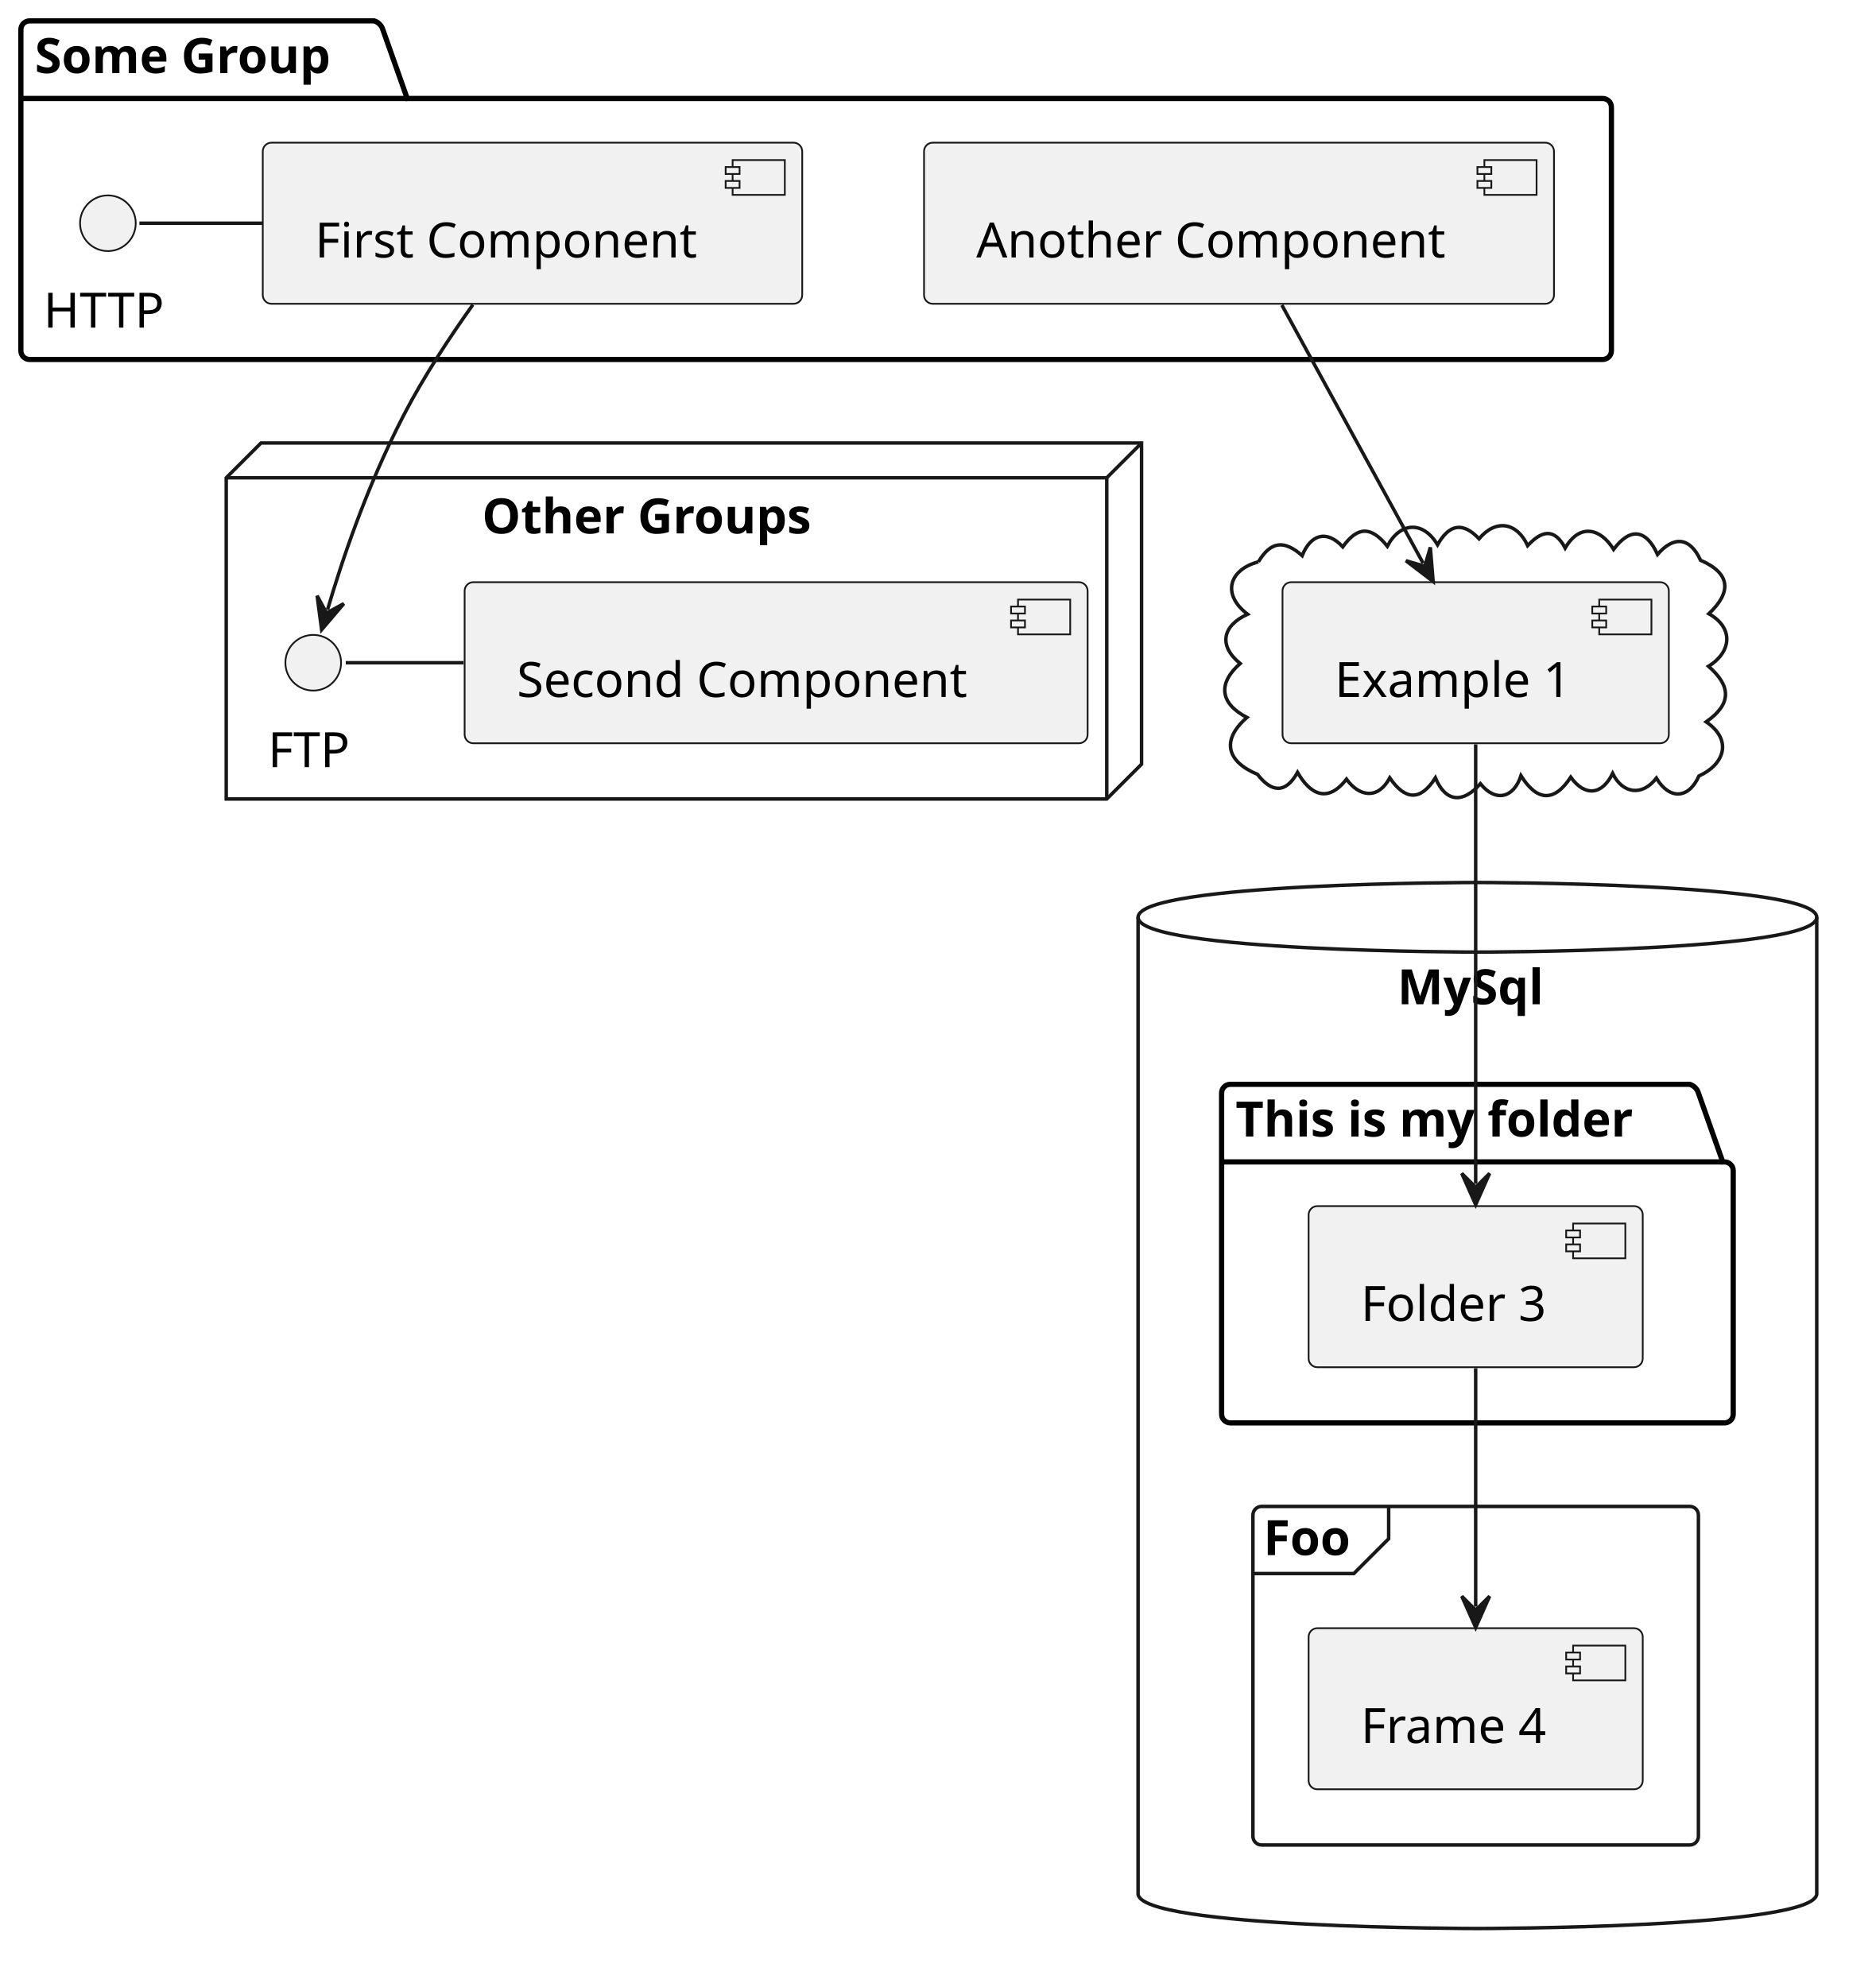
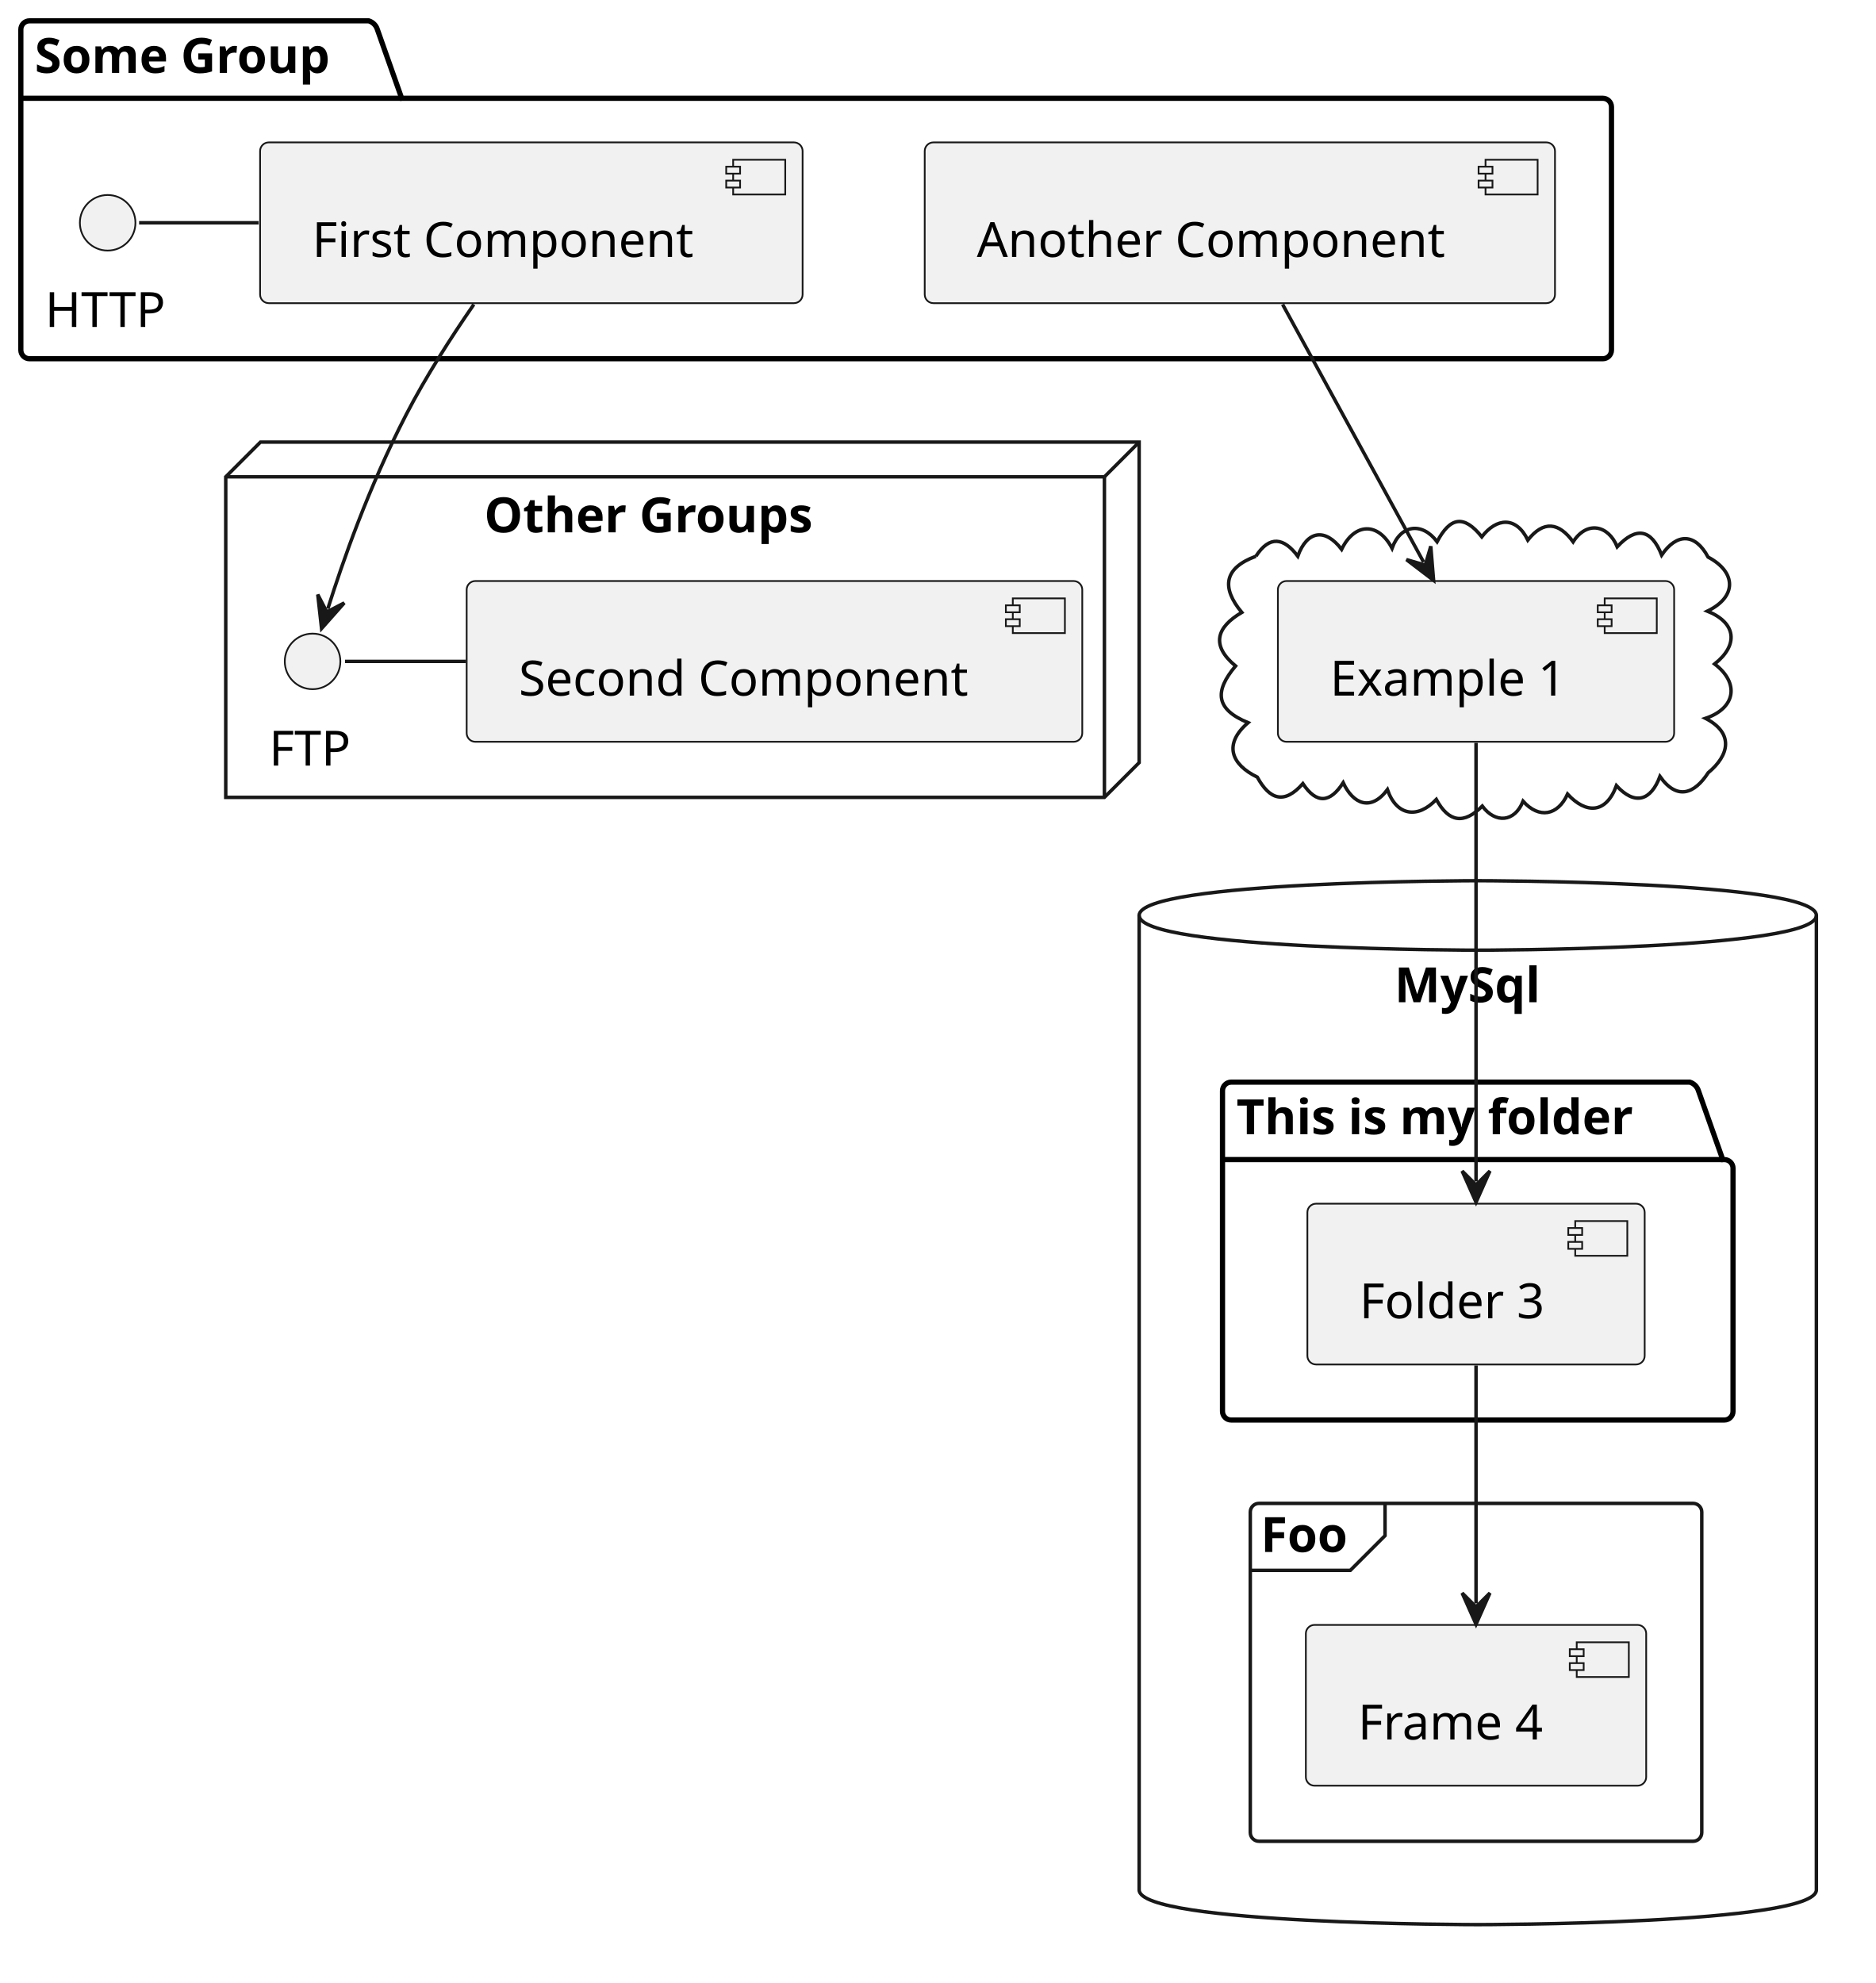
- <svg xmlns="http://www.w3.org/2000/svg" contentStyleType="text/css" height="571px" preserveAspectRatio="none" style="width:539px;height:571px;background:#FFFFFF;" version="1.1" viewBox="0 0 539 571" width="539px" zoomAndPan="magnify">
+ <svg xmlns="http://www.w3.org/2000/svg" contentStyleType="text/css" height="571px" preserveAspectRatio="none" style="width:540px;height:571px;background:#FFFFFF;" version="1.1" viewBox="0 0 540 571" width="540px" zoomAndPan="magnify">
  <defs />
  <g>
    <g id="cluster_Some Group">
-       <path d="M8.5,6 L107.5,6 A3.75,3.75 0 0 1 110,8.5 L117,28.297 L460.5,28.297 A2.5,2.5 0 0 1 463,30.797 L463,100.8 A2.5,2.5 0 0 1 460.5,103.3 L8.5,103.3 A2.5,2.5 0 0 1 6,100.8 L6,8.5 A2.5,2.5 0 0 1 8.5,6 " fill="none" style="stroke:#000000;stroke-width:1.5;" />
-       <line style="stroke:#000000;stroke-width:1.5;" x1="6" x2="117" y1="28.297" y2="28.297" />
-       <text fill="#000000" font-family="sans-serif" font-size="14" font-weight="bold" lengthAdjust="spacing" textLength="98" x="10" y="20.995">Some Group</text>
+       <path d="M8.5,6 L106.16,6 A3.75,3.75 0 0 1 108.66,8.5 L115.66,28.297 L461.5,28.297 A2.5,2.5 0 0 1 464,30.797 L464,100.8 A2.5,2.5 0 0 1 461.5,103.3 L8.5,103.3 A2.5,2.5 0 0 1 6,100.8 L6,8.5 A2.5,2.5 0 0 1 8.5,6 " fill="none" style="stroke:#000000;stroke-width:1.5;" />
+       <line style="stroke:#000000;stroke-width:1.5;" x1="6" x2="115.66" y1="28.297" y2="28.297" />
+       <text fill="#000000" font-family="sans-serif" font-size="14" font-weight="bold" lengthAdjust="spacing" textLength="96.66" x="10" y="20.995">Some Group</text>
    </g>
    <g id="cluster_Other Groups">
      <polygon fill="none" points="65,137.3,75,127.3,328,127.3,328,219.6,318,229.6,65,229.6,65,137.3" style="stroke:#181818;stroke-width:1.0;" />
      <line style="stroke:#181818;stroke-width:1.0;" x1="318" x2="328" y1="137.3" y2="127.3" />
      <line style="stroke:#181818;stroke-width:1.0;" x1="65" x2="318" y1="137.3" y2="137.3" />
      <line style="stroke:#181818;stroke-width:1.0;" x1="318" x2="318" y1="137.3" y2="229.6" />
-       <text fill="#000000" font-family="sans-serif" font-size="14" font-weight="bold" lengthAdjust="spacing" textLength="108" x="138.5" y="153.295">Other Groups</text>
+       <text fill="#000000" font-family="sans-serif" font-size="14" font-weight="bold" lengthAdjust="spacing" textLength="106.169" x="139.416" y="153.295">Other Groups</text>
    </g>
    <g id="cluster_##12">
-       <path d="M361.573,161.449 C365.193,155.412 369.034,155.177 374.148,159.663 C376.523,153.715 381.059,152.042 385.819,157.143 C390.184,151.036 394.093,151.309 398.613,156.975 C402.298,149.933 408.955,149.632 413.043,156.559 C416.298,150.798 420.137,149.719 424.973,154.822 C429.815,149.06 435.854,150.091 438.938,156.793 C442.824,152.626 446.496,151.448 449.721,157.492 C453.873,150.33 459.839,151.738 463.632,157.868 C468.462,151.431 473.005,152.119 476.251,159.332 C480.893,153.936 485.575,154.317 488.602,160.985 C497.337,164.802 497.563,170.172 490.998,176.371 C498.329,180.485 497.424,187.445 490.905,191.475 C497.468,197.192 497.56,202.309 490.229,207.438 C497.962,212.723 495.39,219.713 488.15,222.998 C485.123,229.763 479.597,229.786 475.921,223.612 C471.85,228.897 466.222,228.129 463.353,222.259 C460.319,228.491 455.416,229.009 451.313,223.34 C446.419,230.841 441.476,230.036 437.014,222.917 C434.941,229.294 429.752,230.674 425.351,225.209 C420.586,230.708 415.526,230.882 412.422,223.537 C408.063,230.386 403.676,229.884 399.318,223.536 C395.933,229.837 390.603,229.015 386.875,223.91 C381.419,230.98 376.424,228.235 372.819,221.96 C369.335,228.218 365.322,227.716 361.292,222.508 C352.601,218.911 350.695,212.781 358.277,206.179 C350.592,202.188 349.746,196.461 356.33,190.677 C349.868,185.416 351.39,179.724 358.467,176.504 C351.044,170.896 352.998,163.757 361.573,161.449 " fill="none" style="stroke:#181818;stroke-width:1.0;" />
+       <path d="M361.611,160.177 C365.567,154.065 369.693,154.824 373.674,160.151 C376.335,152.8 381.519,151.926 386.302,158.181 C389.99,150.536 396.808,150.208 400.82,157.875 C403.272,151.004 409.49,150.254 413.788,155.976 C417.528,148.954 421.443,148.059 426.658,154.573 C430.906,149.07 436.548,148.584 439.917,155.511 C444.467,149.786 448.859,150.396 452.961,156.026 C456.91,149.878 463.084,151.167 465.649,157.44 C471.13,151.573 475.471,152.282 478.449,159.829 C482.77,153.461 488.081,153.428 491.818,160.413 C499.987,164.741 500.178,171.852 491.625,175.972 C499.98,179.369 500.633,185.71 493.701,191.192 C500.99,196.745 499.679,203.962 491.074,206.846 C499.372,211.149 497.905,217.484 491.853,222.501 C487.927,228.588 482.897,230.559 477.956,223.581 C475.325,230.579 470.762,232.032 465.427,226.227 C462.453,234.306 456.732,234.478 451.353,228.663 C448.55,234.86 443.16,235.857 438.543,230.711 C436.113,236.801 430.564,237.176 426.801,232.115 C421.471,237.476 417.169,236.773 413.565,230.2 C408.25,235.807 402.146,235.014 399.487,227.377 C394.686,233.785 389.587,231.488 386.749,225.379 C383.019,231.184 379.142,231.646 375.141,225.646 C369.784,231.726 365.578,230.261 362.017,223.771 C354.459,220.104 352.205,214.249 359.37,208.096 C349.979,204.225 349.624,199.075 355.758,191.77 C348.594,185.809 350.268,180.624 357.552,176.344 C351.603,169.17 352.436,163.554 361.611,160.177 " fill="none" style="stroke:#181818;stroke-width:1.0;" />
    </g>
    <g id="cluster_MySql">
-       <path d="M327,263.6 C327,253.6 424.5,253.6 424.5,253.6 C424.5,253.6 522,253.6 522,263.6 L522,544.19 C522,554.19 424.5,554.19 424.5,554.19 C424.5,554.19 327,554.19 327,544.19 L327,263.6 " fill="none" style="stroke:#181818;stroke-width:1.0;" />
-       <path d="M327,263.6 C327,273.6 424.5,273.6 424.5,273.6 C424.5,273.6 522,273.6 522,263.6 " fill="none" style="stroke:#181818;stroke-width:1.0;" />
-       <text fill="#000000" font-family="sans-serif" font-size="14" font-weight="bold" lengthAdjust="spacing" textLength="46" x="401.5" y="288.595">MySql</text>
+       <path d="M328,263.6 C328,253.6 425.5,253.6 425.5,253.6 C425.5,253.6 523,253.6 523,263.6 L523,544.19 C523,554.19 425.5,554.19 425.5,554.19 C425.5,554.19 328,554.19 328,544.19 L328,263.6 " fill="none" style="stroke:#181818;stroke-width:1.0;" />
+       <path d="M328,263.6 C328,273.6 425.5,273.6 425.5,273.6 C425.5,273.6 523,273.6 523,263.6 " fill="none" style="stroke:#181818;stroke-width:1.0;" />
+       <text fill="#000000" font-family="sans-serif" font-size="14" font-weight="bold" lengthAdjust="spacing" textLength="47.961" x="401.519" y="288.595">MySql</text>
    </g>
    <g id="cluster_This is my folder">
-       <path d="M353.5,311.6 L485.5,311.6 A3.75,3.75 0 0 1 488,314.1 L495,333.897 L495.5,333.897 A2.5,2.5 0 0 1 498,336.397 L498,406.39 A2.5,2.5 0 0 1 495.5,408.89 L353.5,408.89 A2.5,2.5 0 0 1 351,406.39 L351,314.1 A2.5,2.5 0 0 1 353.5,311.6 " fill="none" style="stroke:#000000;stroke-width:1.5;" />
-       <line style="stroke:#000000;stroke-width:1.5;" x1="351" x2="495" y1="333.897" y2="333.897" />
-       <text fill="#000000" font-family="sans-serif" font-size="14" font-weight="bold" lengthAdjust="spacing" textLength="131" x="355" y="326.595">This is my folder</text>
+       <path d="M354.5,311.6 L486.545,311.6 A3.75,3.75 0 0 1 489.045,314.1 L496.045,333.897 L496.5,333.897 A2.5,2.5 0 0 1 499,336.397 L499,406.39 A2.5,2.5 0 0 1 496.5,408.89 L354.5,408.89 A2.5,2.5 0 0 1 352,406.39 L352,314.1 A2.5,2.5 0 0 1 354.5,311.6 " fill="none" style="stroke:#000000;stroke-width:1.5;" />
+       <line style="stroke:#000000;stroke-width:1.5;" x1="352" x2="496.045" y1="333.897" y2="333.897" />
+       <text fill="#000000" font-family="sans-serif" font-size="14" font-weight="bold" lengthAdjust="spacing" textLength="131.045" x="356" y="326.595">This is my folder</text>
    </g>
    <g id="cluster_Foo">
-       <rect fill="none" height="97.3" rx="2.5" ry="2.5" style="stroke:#181818;stroke-width:1.0;" width="128" x="360" y="432.89" />
-       <path d="M399,432.89 L399,442.187 L389,452.187 L360,452.187 " fill="none" style="stroke:#181818;stroke-width:1.0;" />
-       <text fill="#000000" font-family="sans-serif" font-size="14" font-weight="bold" lengthAdjust="spacing" textLength="29" x="363" y="446.885">Foo</text>
+       <rect fill="none" height="97.3" rx="2.5" ry="2.5" style="stroke:#181818;stroke-width:1.0;" width="130" x="360" y="432.89" />
+       <path d="M398.8,432.89 L398.8,442.187 L388.8,452.187 L360,452.187 " fill="none" style="stroke:#181818;stroke-width:1.0;" />
+       <text fill="#000000" font-family="sans-serif" font-size="14" font-weight="bold" lengthAdjust="spacing" textLength="28.8" x="363" y="446.885">Foo</text>
    </g>
    <g id="elem_HTTP">
      <ellipse cx="31" cy="64.15" fill="#F1F1F1" rx="8" ry="8" style="stroke:#181818;stroke-width:0.5;" />
-       <text fill="#000000" font-family="sans-serif" font-size="14" lengthAdjust="spacing" textLength="37" x="12.5" y="94.145">HTTP</text>
+       <text fill="#000000" font-family="sans-serif" font-size="14" lengthAdjust="spacing" textLength="36.073" x="12.963" y="94.145">HTTP</text>
    </g>
    <g id="elem_First Component">
-       <rect fill="#F1F1F1" height="46.297" rx="2.5" ry="2.5" style="stroke:#181818;stroke-width:0.5;" width="155" x="75.5" y="41" />
-       <rect fill="#F1F1F1" height="10" style="stroke:#181818;stroke-width:0.5;" width="15" x="210.5" y="46" />
-       <rect fill="#F1F1F1" height="2" style="stroke:#181818;stroke-width:0.5;" width="4" x="208.5" y="48" />
-       <rect fill="#F1F1F1" height="2" style="stroke:#181818;stroke-width:0.5;" width="4" x="208.5" y="52" />
-       <text fill="#000000" font-family="sans-serif" font-size="14" lengthAdjust="spacing" textLength="115" x="90.5" y="73.995">First Component</text>
+       <rect fill="#F1F1F1" height="46.297" rx="2.5" ry="2.5" style="stroke:#181818;stroke-width:0.5;" width="156.211" x="74.89" y="41" />
+       <rect fill="#F1F1F1" height="10" style="stroke:#181818;stroke-width:0.5;" width="15" x="211.101" y="46" />
+       <rect fill="#F1F1F1" height="2" style="stroke:#181818;stroke-width:0.5;" width="4" x="209.101" y="48" />
+       <rect fill="#F1F1F1" height="2" style="stroke:#181818;stroke-width:0.5;" width="4" x="209.101" y="52" />
+       <text fill="#000000" font-family="sans-serif" font-size="14" lengthAdjust="spacing" textLength="116.211" x="89.89" y="73.995">First Component</text>
    </g>
    <g id="elem_Another Component">
-       <rect fill="#F1F1F1" height="46.297" rx="2.5" ry="2.5" style="stroke:#181818;stroke-width:0.5;" width="181" x="265.5" y="41" />
-       <rect fill="#F1F1F1" height="10" style="stroke:#181818;stroke-width:0.5;" width="15" x="426.5" y="46" />
-       <rect fill="#F1F1F1" height="2" style="stroke:#181818;stroke-width:0.5;" width="4" x="424.5" y="48" />
-       <rect fill="#F1F1F1" height="2" style="stroke:#181818;stroke-width:0.5;" width="4" x="424.5" y="52" />
-       <text fill="#000000" font-family="sans-serif" font-size="14" lengthAdjust="spacing" textLength="141" x="280.5" y="73.995">Another Component</text>
+       <rect fill="#F1F1F1" height="46.297" rx="2.5" ry="2.5" style="stroke:#181818;stroke-width:0.5;" width="181.477" x="266.26" y="41" />
+       <rect fill="#F1F1F1" height="10" style="stroke:#181818;stroke-width:0.5;" width="15" x="427.737" y="46" />
+       <rect fill="#F1F1F1" height="2" style="stroke:#181818;stroke-width:0.5;" width="4" x="425.737" y="48" />
+       <rect fill="#F1F1F1" height="2" style="stroke:#181818;stroke-width:0.5;" width="4" x="425.737" y="52" />
+       <text fill="#000000" font-family="sans-serif" font-size="14" lengthAdjust="spacing" textLength="141.477" x="281.26" y="73.995">Another Component</text>
    </g>
    <g id="elem_FTP">
      <ellipse cx="90" cy="190.45" fill="#F1F1F1" rx="8" ry="8" style="stroke:#181818;stroke-width:0.5;" />
-       <text fill="#000000" font-family="sans-serif" font-size="14" lengthAdjust="spacing" textLength="26" x="77" y="220.445">FTP</text>
+       <text fill="#000000" font-family="sans-serif" font-size="14" lengthAdjust="spacing" textLength="25.047" x="77.477" y="220.445">FTP</text>
    </g>
    <g id="elem_Second Component">
-       <rect fill="#F1F1F1" height="46.297" rx="2.5" ry="2.5" style="stroke:#181818;stroke-width:0.5;" width="179" x="133.5" y="167.3" />
-       <rect fill="#F1F1F1" height="10" style="stroke:#181818;stroke-width:0.5;" width="15" x="292.5" y="172.3" />
-       <rect fill="#F1F1F1" height="2" style="stroke:#181818;stroke-width:0.5;" width="4" x="290.5" y="174.3" />
-       <rect fill="#F1F1F1" height="2" style="stroke:#181818;stroke-width:0.5;" width="4" x="290.5" y="178.3" />
-       <text fill="#000000" font-family="sans-serif" font-size="14" lengthAdjust="spacing" textLength="139" x="148.5" y="200.295">Second Component</text>
+       <rect fill="#F1F1F1" height="46.297" rx="2.5" ry="2.5" style="stroke:#181818;stroke-width:0.5;" width="177.252" x="134.37" y="167.3" />
+       <rect fill="#F1F1F1" height="10" style="stroke:#181818;stroke-width:0.5;" width="15" x="291.622" y="172.3" />
+       <rect fill="#F1F1F1" height="2" style="stroke:#181818;stroke-width:0.5;" width="4" x="289.622" y="174.3" />
+       <rect fill="#F1F1F1" height="2" style="stroke:#181818;stroke-width:0.5;" width="4" x="289.622" y="178.3" />
+       <text fill="#000000" font-family="sans-serif" font-size="14" lengthAdjust="spacing" textLength="137.252" x="149.37" y="200.295">Second Component</text>
    </g>
    <g id="elem_Example 1">
-       <rect fill="#F1F1F1" height="46.297" rx="2.5" ry="2.5" style="stroke:#181818;stroke-width:0.5;" width="111" x="368.5" y="167.3" />
-       <rect fill="#F1F1F1" height="10" style="stroke:#181818;stroke-width:0.5;" width="15" x="459.5" y="172.3" />
-       <rect fill="#F1F1F1" height="2" style="stroke:#181818;stroke-width:0.5;" width="4" x="457.5" y="174.3" />
-       <rect fill="#F1F1F1" height="2" style="stroke:#181818;stroke-width:0.5;" width="4" x="457.5" y="178.3" />
-       <text fill="#000000" font-family="sans-serif" font-size="14" lengthAdjust="spacing" textLength="71" x="383.5" y="200.295">Example 1</text>
+       <rect fill="#F1F1F1" height="46.297" rx="2.5" ry="2.5" style="stroke:#181818;stroke-width:0.5;" width="114.095" x="367.95" y="167.3" />
+       <rect fill="#F1F1F1" height="10" style="stroke:#181818;stroke-width:0.5;" width="15" x="462.045" y="172.3" />
+       <rect fill="#F1F1F1" height="2" style="stroke:#181818;stroke-width:0.5;" width="4" x="460.045" y="174.3" />
+       <rect fill="#F1F1F1" height="2" style="stroke:#181818;stroke-width:0.5;" width="4" x="460.045" y="178.3" />
+       <text fill="#000000" font-family="sans-serif" font-size="14" lengthAdjust="spacing" textLength="74.095" x="382.95" y="200.295">Example 1</text>
    </g>
    <g id="elem_Folder 3">
-       <rect fill="#F1F1F1" height="46.297" rx="2.5" ry="2.5" style="stroke:#181818;stroke-width:0.5;" width="96" x="376" y="346.6" />
-       <rect fill="#F1F1F1" height="10" style="stroke:#181818;stroke-width:0.5;" width="15" x="452" y="351.6" />
-       <rect fill="#F1F1F1" height="2" style="stroke:#181818;stroke-width:0.5;" width="4" x="450" y="353.6" />
-       <rect fill="#F1F1F1" height="2" style="stroke:#181818;stroke-width:0.5;" width="4" x="450" y="357.6" />
-       <text fill="#000000" font-family="sans-serif" font-size="14" lengthAdjust="spacing" textLength="56" x="391" y="379.595">Folder 3</text>
+       <rect fill="#F1F1F1" height="46.297" rx="2.5" ry="2.5" style="stroke:#181818;stroke-width:0.5;" width="97.121" x="376.44" y="346.6" />
+       <rect fill="#F1F1F1" height="10" style="stroke:#181818;stroke-width:0.5;" width="15" x="453.561" y="351.6" />
+       <rect fill="#F1F1F1" height="2" style="stroke:#181818;stroke-width:0.5;" width="4" x="451.561" y="353.6" />
+       <rect fill="#F1F1F1" height="2" style="stroke:#181818;stroke-width:0.5;" width="4" x="451.561" y="357.6" />
+       <text fill="#000000" font-family="sans-serif" font-size="14" lengthAdjust="spacing" textLength="57.121" x="391.44" y="379.595">Folder 3</text>
    </g>
    <g id="elem_Frame 4">
-       <rect fill="#F1F1F1" height="46.297" rx="2.5" ry="2.5" style="stroke:#181818;stroke-width:0.5;" width="96" x="376" y="467.89" />
-       <rect fill="#F1F1F1" height="10" style="stroke:#181818;stroke-width:0.5;" width="15" x="452" y="472.89" />
-       <rect fill="#F1F1F1" height="2" style="stroke:#181818;stroke-width:0.5;" width="4" x="450" y="474.89" />
-       <rect fill="#F1F1F1" height="2" style="stroke:#181818;stroke-width:0.5;" width="4" x="450" y="478.89" />
-       <text fill="#000000" font-family="sans-serif" font-size="14" lengthAdjust="spacing" textLength="56" x="391" y="500.885">Frame 4</text>
+       <rect fill="#F1F1F1" height="46.297" rx="2.5" ry="2.5" style="stroke:#181818;stroke-width:0.5;" width="97.996" x="376" y="467.89" />
+       <rect fill="#F1F1F1" height="10" style="stroke:#181818;stroke-width:0.5;" width="15" x="453.996" y="472.89" />
+       <rect fill="#F1F1F1" height="2" style="stroke:#181818;stroke-width:0.5;" width="4" x="451.996" y="474.89" />
+       <rect fill="#F1F1F1" height="2" style="stroke:#181818;stroke-width:0.5;" width="4" x="451.996" y="478.89" />
+       <text fill="#000000" font-family="sans-serif" font-size="14" lengthAdjust="spacing" textLength="57.996" x="391" y="500.885">Frame 4</text>
    </g>
    <g id="link_HTTP_First Component">
-       <path d="M40.05,64.15 C51.82,64.15 63.58,64.15 75.35,64.15 " fill="none" id="HTTP-First Component" style="stroke:#181818;stroke-width:1.0;" />
+       <path d="M40.05,64.15 C51.53,64.15 63,64.15 74.47,64.15 " fill="none" id="HTTP-First Component" style="stroke:#181818;stroke-width:1.0;" />
    </g>
    <g id="link_FTP_Second Component">
-       <path d="M99.35,190.45 C110.62,190.45 121.89,190.45 133.16,190.45 " fill="none" id="FTP-Second Component" style="stroke:#181818;stroke-width:1.0;" />
+       <path d="M99.35,190.45 C110.94,190.45 122.54,190.45 134.13,190.45 " fill="none" id="FTP-Second Component" style="stroke:#181818;stroke-width:1.0;" />
    </g>
    <g id="link_First Component_FTP">
-       <path d="M135.86,87.57 C129.12,97.03 121.65,108.38 116,119.3 C105.02,140.53 98.089,161.726 94.109,175.206 " fill="none" id="First Component-to-FTP" style="stroke:#181818;stroke-width:1.0;" />
-       <polygon fill="#181818" points="92.41,180.96,98.795,173.461,93.826,176.165,91.122,171.196,92.41,180.96" style="stroke:#181818;stroke-width:1.0;" />
+       <path d="M136.43,87.66 C129.88,97.14 122.6,108.47 117,119.3 C105.97,140.63 98.663,161.82 94.403,175.26 " fill="none" id="First Component-to-FTP" style="stroke:#181818;stroke-width:1.0;" />
+       <polygon fill="#181818" points="92.59,180.98,99.122,173.609,94.101,176.214,91.496,171.192,92.59,180.98" style="stroke:#181818;stroke-width:1.0;" />
    </g>
    <g id="link_Another Component_Example 1">
-       <path d="M368.31,87.66 C380.64,110.19 396.611,139.376 408.901,161.846 " fill="none" id="Another Component-to-Example 1" style="stroke:#181818;stroke-width:1.0;" />
-       <polygon fill="#181818" points="411.78,167.11,410.971,157.294,409.381,162.723,403.952,161.133,411.78,167.11" style="stroke:#181818;stroke-width:1.0;" />
+       <path d="M369.31,87.66 C381.64,110.19 397.611,139.376 409.901,161.846 " fill="none" id="Another Component-to-Example 1" style="stroke:#181818;stroke-width:1.0;" />
+       <polygon fill="#181818" points="412.78,167.11,411.971,157.294,410.381,162.723,404.952,161.133,412.78,167.11" style="stroke:#181818;stroke-width:1.0;" />
    </g>
    <g id="link_Example 1_Folder 3">
-       <path d="M424,213.9 C424,247.91 424,306.12 424,340.19 " fill="none" id="Example 1-to-Folder 3" style="stroke:#181818;stroke-width:1.0;" />
-       <polygon fill="#181818" points="424,346.19,428,337.19,424,341.19,420,337.19,424,346.19" style="stroke:#181818;stroke-width:1.0;" />
+       <path d="M425,213.9 C425,247.91 425,306.12 425,340.19 " fill="none" id="Example 1-to-Folder 3" style="stroke:#181818;stroke-width:1.0;" />
+       <polygon fill="#181818" points="425,346.19,429,337.19,425,341.19,421,337.19,425,346.19" style="stroke:#181818;stroke-width:1.0;" />
    </g>
    <g id="link_Folder 3_Frame 4">
-       <path d="M424,393.18 C424,414.51 424,440.41 424,461.7 " fill="none" id="Folder 3-to-Frame 4" style="stroke:#181818;stroke-width:1.0;" />
-       <polygon fill="#181818" points="424,467.7,428,458.7,424,462.7,420,458.7,424,467.7" style="stroke:#181818;stroke-width:1.0;" />
+       <path d="M425,393.18 C425,414.51 425,440.41 425,461.7 " fill="none" id="Folder 3-to-Frame 4" style="stroke:#181818;stroke-width:1.0;" />
+       <polygon fill="#181818" points="425,467.7,429,458.7,425,462.7,421,458.7,425,467.7" style="stroke:#181818;stroke-width:1.0;" />
    </g>
  </g>
</svg>
